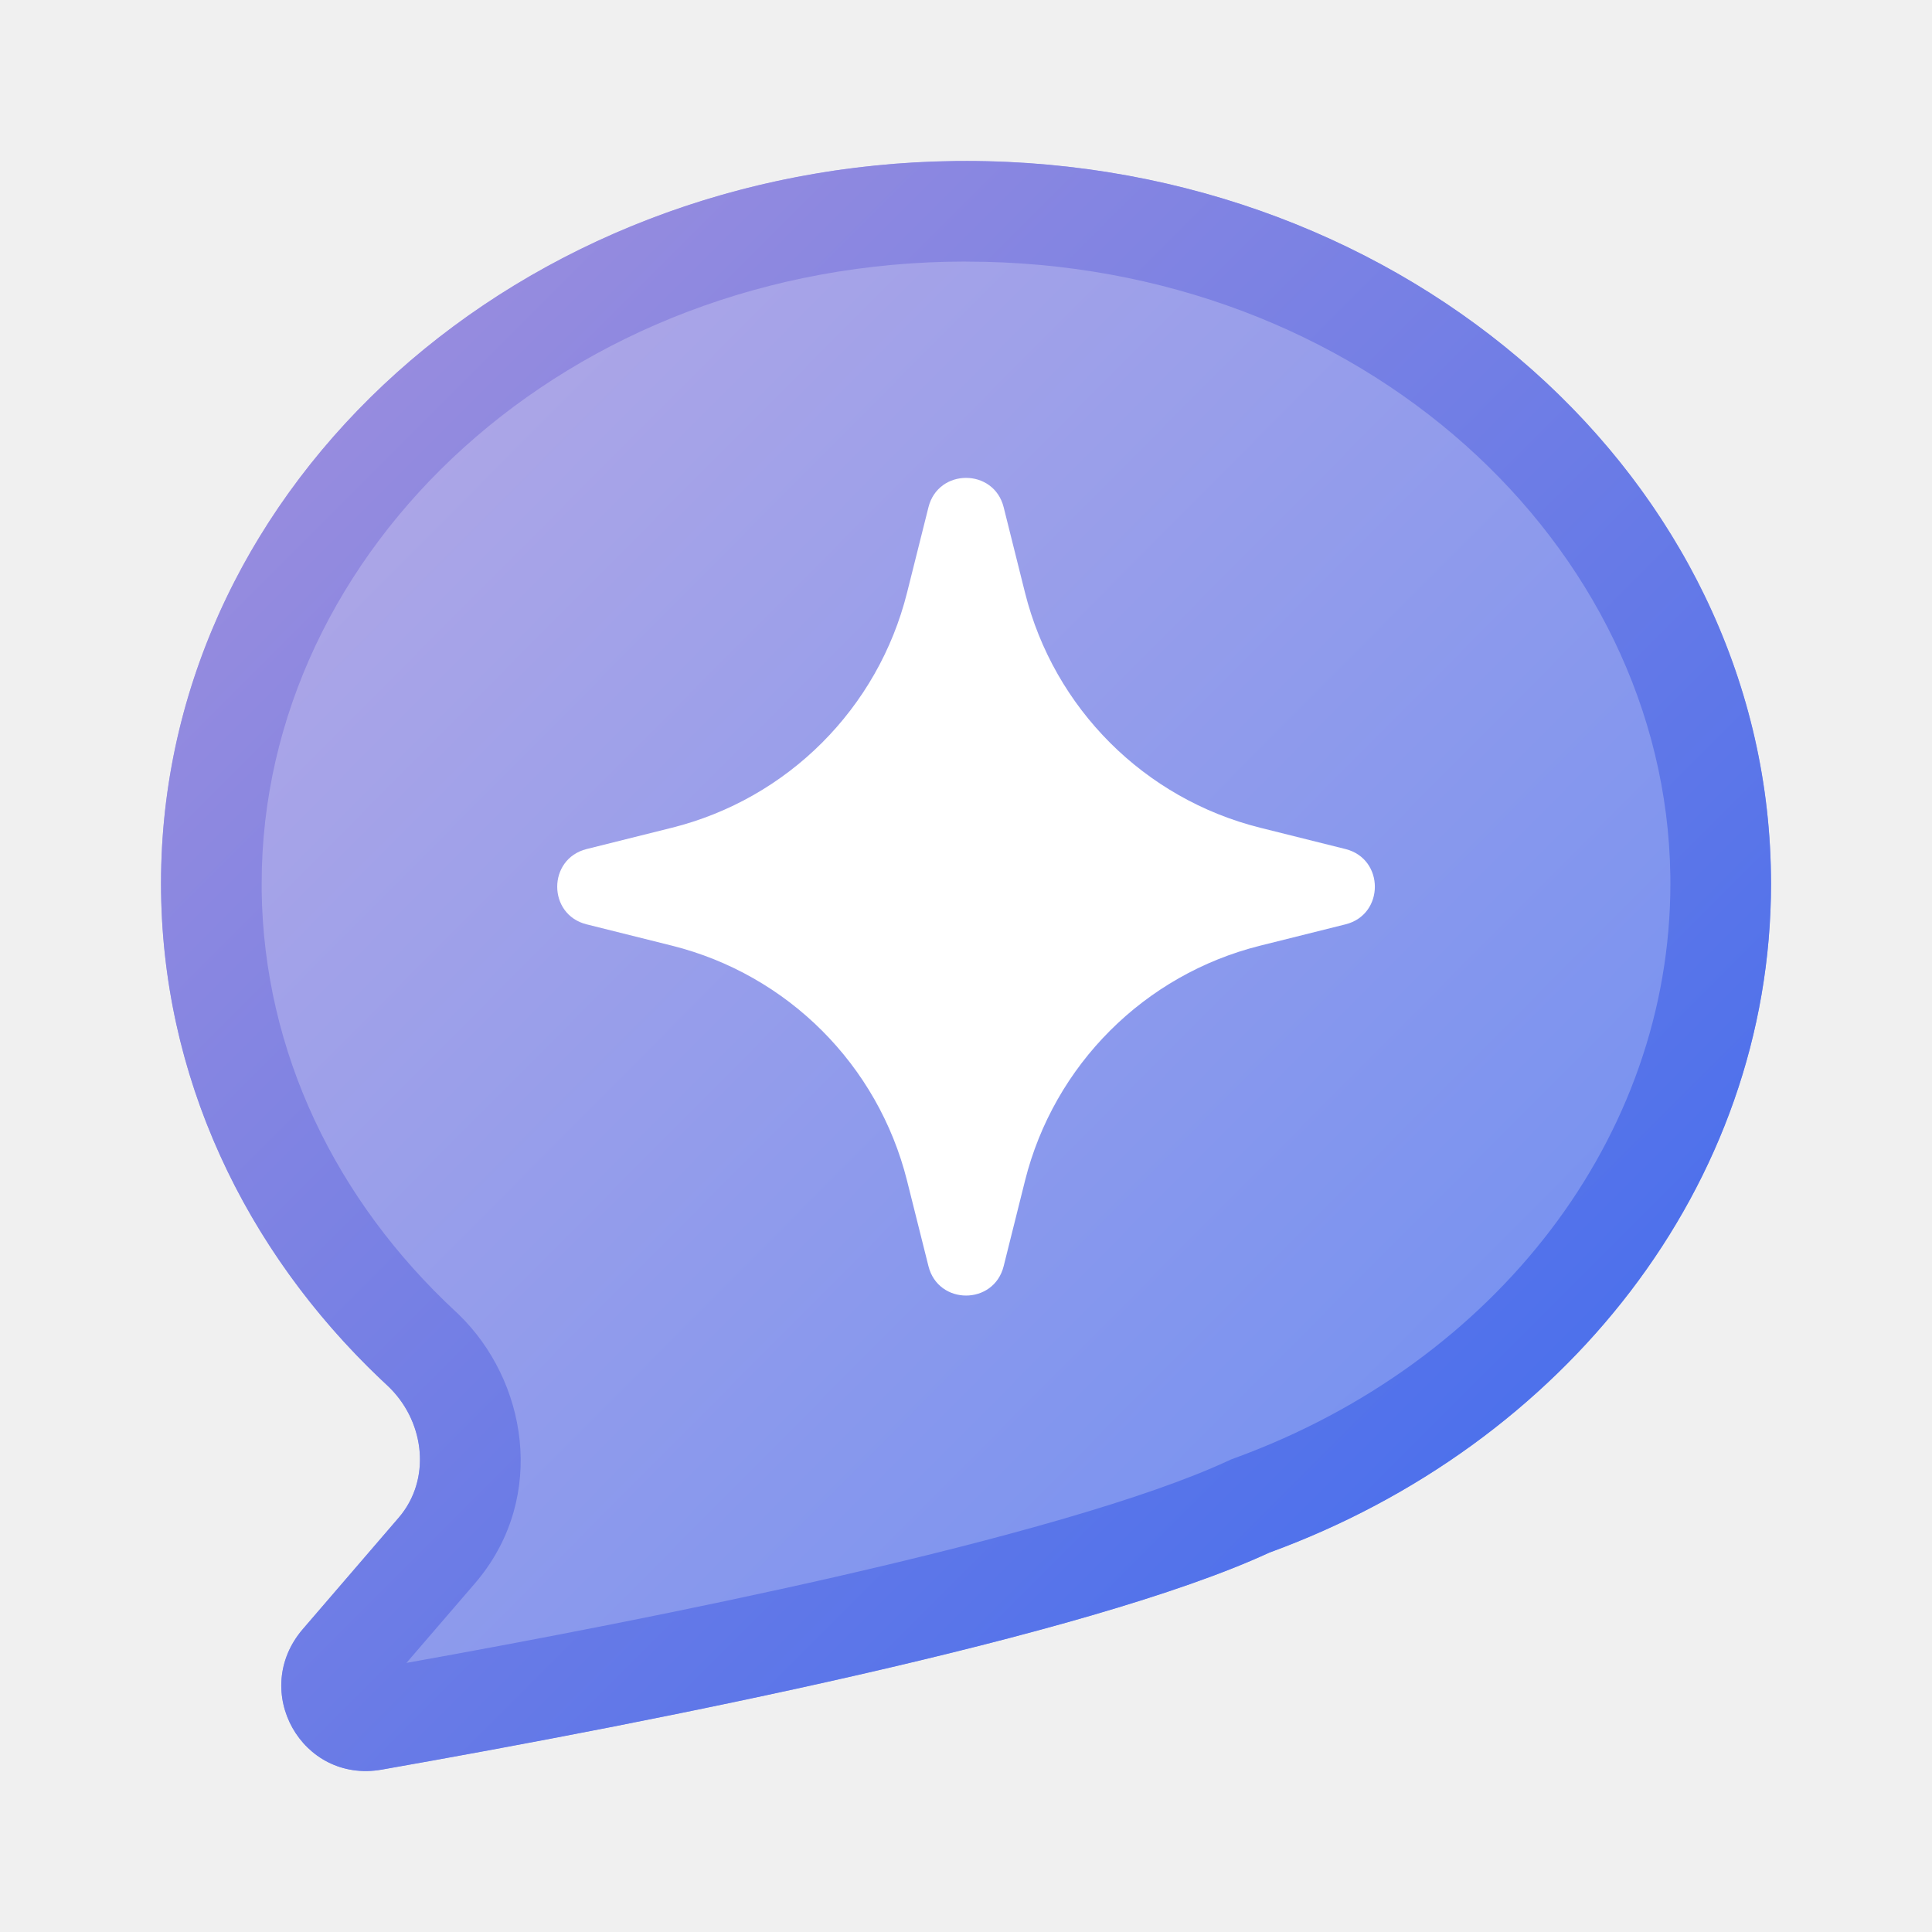
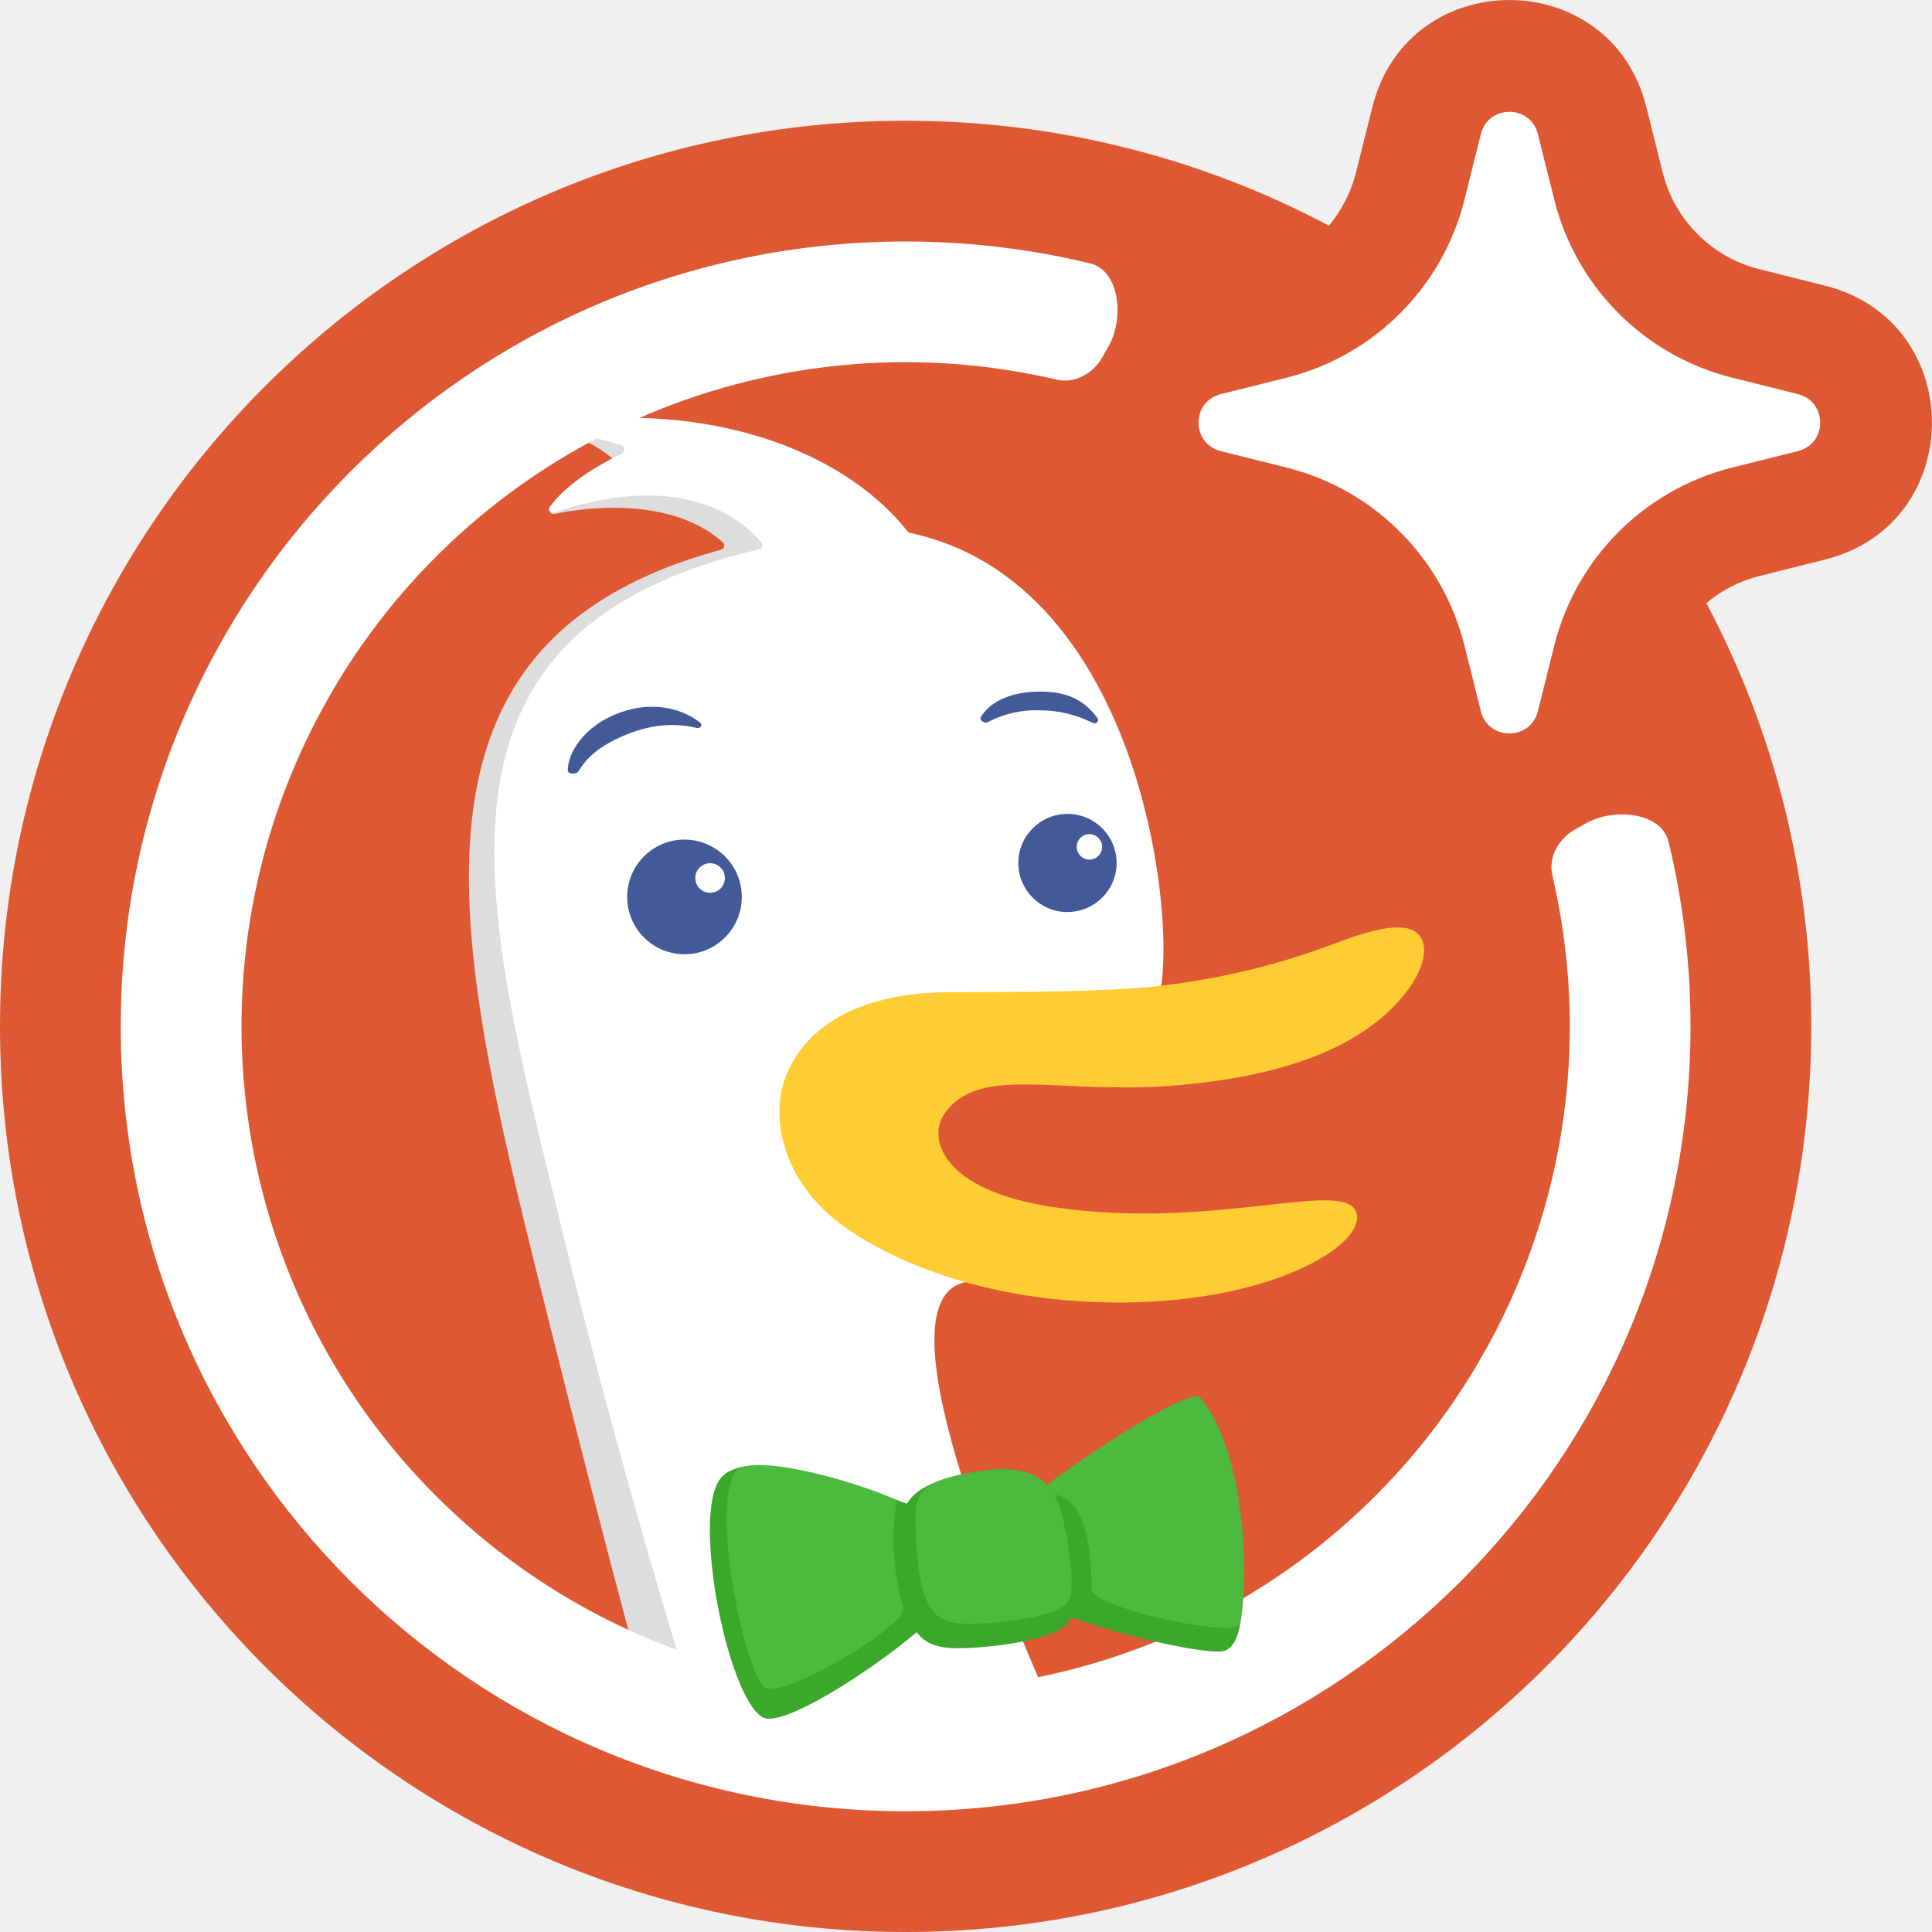
- <svg xmlns="http://www.w3.org/2000/svg" width="32" height="32" fill="none" class="eHmVgpFRodaWaS9Ka39P">
-   <path d="M6.412 22.944c.622.578.744 1.552.19 2.195l-1.586 1.843c-.878 1.02-.02 2.561 1.306 2.328 4.499-.792 11.697-2.204 14.704-3.595 4.873-1.78 8.308-6.072 8.308-11.085 0-6.607-5.97-11.963-13.334-11.963-7.363 0-13.333 5.356-13.333 11.963 0 3.23 1.427 6.162 3.745 8.314Z" fill="#fff" />
-   <path d="M6.412 22.944c.622.578.744 1.552.19 2.195l-1.586 1.843c-.878 1.02-.02 2.561 1.306 2.328 4.499-.792 11.697-2.204 14.704-3.595 4.873-1.78 8.308-6.072 8.308-11.085 0-6.607-5.97-11.963-13.334-11.963-7.363 0-13.333 5.356-13.333 11.963 0 3.23 1.427 6.162 3.745 8.314Z" fill="url(#ai-chat-gradient-color-32_svg__a)" fill-opacity="0.77" />
-   <path d="M15.378 8.402c.162-.649 1.084-.649 1.246 0l.353 1.413a5.354 5.354 0 0 0 3.896 3.895l1.413.353c.648.163.648 1.085 0 1.247l-1.413.353a5.354 5.354 0 0 0-3.896 3.895l-.353 1.413c-.162.65-1.084.65-1.246 0l-.354-1.413a5.354 5.354 0 0 0-3.895-3.895l-1.413-.353c-.649-.162-.649-1.084 0-1.247l1.413-.353a5.354 5.354 0 0 0 3.895-3.895l.354-1.413Z" fill="#fff" />
-   <path d="M27.667 14.63c0 4.203-2.888 7.94-7.214 9.52l-.065.024-.063.029c-1.326.613-3.718 1.282-6.463 1.91-2.426.554-5.01 1.05-7.13 1.43l1.133-1.316.056-.067c1.135-1.391.8-3.296-.32-4.385l-.055-.052c-1.983-1.842-3.175-4.295-3.212-6.965v-.127C4.334 9.108 9.383 4.332 16 4.332V2.667h-.172C8.601 2.75 2.76 7.992 2.668 14.477l-.001.154c0 3.18 1.382 6.07 3.637 8.213l.108.101c.603.56.736 1.492.24 2.134l-.05.061-1.586 1.843c-.878 1.02-.02 2.56 1.306 2.328 4.498-.792 11.696-2.204 14.703-3.595 4.873-1.78 8.309-6.072 8.309-11.085l-.002-.154C29.24 7.94 23.307 2.666 16 2.666v1.667c6.566 0 11.588 4.702 11.666 10.168l.001.13Z" fill="url(#ai-chat-gradient-color-32_svg__b)" />
-   <defs>
-     <linearGradient id="ai-chat-gradient-color-32_svg__a" x1="2.667" y1="2.667" x2="29.403" y2="29.263" gradientUnits="userSpaceOnUse">
-       <stop stop-color="#A591DC" />
-       <stop offset="1" stop-color="#3969EF" />
-     </linearGradient>
-     <linearGradient id="ai-chat-gradient-color-32_svg__b" x1="2.667" y1="2.667" x2="29.334" y2="29.333" gradientUnits="userSpaceOnUse">
-       <stop stop-color="#A591DC" />
-       <stop offset="1" stop-color="#3969EF" />
-     </linearGradient>
-   </defs>
+ <svg xmlns="http://www.w3.org/2000/svg" width="24" height="24" fill="none">
+   <path d="M17.049 1.328c.442-1.77 2.959-1.77 3.402 0l.204.816a1.65 1.65 0 0 0 1.2 1.2l.816.205c1.771.443 1.771 2.96 0 3.402l-.816.205c-.246.061-.47.178-.658.336A11.2 11.2 0 0 1 22.5 12.75C22.5 18.963 17.463 24 11.25 24S0 18.963 0 12.75 5.037 1.5 11.25 1.5c1.9 0 3.689.471 5.258 1.303.158-.188.274-.412.336-.659l.205-.816Z" fill="#DE5833" />
+   <path fill-rule="evenodd" clip-rule="evenodd" d="M12.832 21.144c0-.088.022-.108-.258-.665-.742-1.487-1.489-3.583-1.15-4.935.063-.246-.698-9.096-1.237-9.38-.598-.32-1.334-.825-2.007-.938-.341-.054-.79-.028-1.14.019-.061.008-.064.12-.005.14.23.078.51.213.674.417.03.04-.01.1-.06.102-.155.006-.437.07-.808.386-.043.036-.007.104.048.093.798-.158 1.612-.08 2.092.356.031.028.015.08-.026.09-4.165 1.132-3.34 4.755-2.232 9.201.988 3.96 1.36 5.237 1.477 5.626a.126.126 0 0 0 .074.082c1.434.571 4.558.596 4.558-.375v-.22Z" fill="#DDD" />
+   <path d="M13.403 21.979c-.505.197-1.494.285-2.065.285-.838 0-2.044-.132-2.483-.33a98.603 98.603 0 0 1-1.964-7.033L6.89 14.9c-.954-3.895-1.732-7.076 2.536-8.075.039-.01.058-.056.032-.087-.49-.58-1.407-.771-2.567-.371-.048.016-.089-.032-.06-.072.228-.314.673-.555.892-.66.045-.023.043-.089-.005-.104a4.899 4.899 0 0 0-.663-.158c-.065-.01-.071-.122-.006-.13 1.645-.222 3.362.272 4.224 1.357.008.01.02.018.033.02 3.155.678 3.381 5.667 3.018 5.894-.072.045-.302.019-.605-.015-1.228-.137-3.66-.41-1.652 3.33.02.038-.007.086-.048.093-1.132.176.318 3.722 1.384 6.058Z" fill="#fff" />
+   <path d="M11.25 3c.789 0 1.556.094 2.29.271.381.092.426.71.223 1.044-.02.033-.038.066-.056.1-.11.213-.346.356-.58.301a8.25 8.25 0 1 0 6.157 6.157c-.055-.234.088-.47.301-.58a1.7 1.7 0 0 0 .1-.056c.334-.204.95-.16 1.043.221.177.735.272 1.502.272 2.292 0 5.385-4.365 9.75-9.75 9.75S1.5 18.135 1.5 12.75 5.865 3 11.25 3Z" fill="#fff" />
+   <path d="M14.815 17.443c-.24-.111-1.164.551-1.777 1.06-.128-.182-.37-.314-.915-.219-.477.083-.74.198-.858.396-.753-.285-2.02-.725-2.325-.3-.335.465.083 2.665.528 2.95.232.15 1.341-.563 1.92-1.055.094.132.244.207.554.2.467-.011 1.226-.12 1.344-.338a.243.243 0 0 0 .019-.047c.595.223 1.643.459 1.877.423.61-.091-.085-2.94-.367-3.07Z" fill="#3CA82B" />
+   <path d="M13.094 18.568a.923.923 0 0 1 .063.14c.085.238.223.993.118 1.18-.104.186-.783.276-1.203.284-.418.007-.513-.146-.598-.384-.068-.19-.101-.636-.1-.892-.017-.38.121-.512.762-.616.474-.077.724.012.869.165.673-.502 1.795-1.21 1.905-1.081.546.645.615 2.183.497 2.802-.04.202-1.847-.2-1.847-.419 0-.905-.235-1.154-.466-1.18ZM9.134 18.285c.148-.234 1.349.057 2.008.35 0 0-.136.614.08 1.337.063.211-1.517 1.153-1.723.99-.238-.186-.677-2.184-.365-2.677Z" fill="#4CBA3C" />
+   <path fill-rule="evenodd" clip-rule="evenodd" d="M9.715 13.525c.097-.423.55-1.219 2.166-1.2.817-.003 1.832 0 2.505-.076 1-.114 1.742-.356 2.237-.544.7-.267.947-.208 1.034-.048.096.175-.017.479-.261.757-.467.533-1.306.946-2.789 1.069-1.482.122-2.464-.276-2.887.372-.182.279-.041.937 1.392 1.144 1.938.28 3.528-.337 3.725.036.197.372-.936 1.13-2.876 1.145-1.94.016-3.152-.679-3.582-1.024-.546-.439-.79-1.078-.664-1.631Z" fill="#FC3" />
+   <g opacity="0.8" fill="#14307E">
+     <path d="M12.186 8.905c.108-.177.348-.314.741-.314s.578.156.706.33c.026.036-.014.078-.054.06l-.03-.013a1.444 1.444 0 0 0-.622-.144 1.28 1.28 0 0 0-.655.146c-.043.024-.111-.023-.086-.065ZM7.764 9.132c.382-.16.681-.14.893-.089.045.01.076-.037.04-.066-.164-.133-.532-.298-1.012-.119-.429.16-.63.492-.632.71 0 .052.106.056.133.012.074-.117.197-.289.578-.448Z" />
+     <path fill-rule="evenodd" clip-rule="evenodd" d="M13.26 11.33a.61.61 0 0 1-.61-.609.61.61 0 0 1 1.221 0 .61.61 0 0 1-.61.608Zm.431-.81a.158.158 0 0 0-.316 0 .158.158 0 0 0 .316 0ZM9.215 11.142a.711.711 0 0 1-1.424 0 .711.711 0 0 1 1.424 0Zm-.21-.235a.184.184 0 1 0-.368 0 .184.184 0 0 0 .368 0Z" />
+   </g>
+   <path d="M18.396 8.835c.092.368.616.368.708 0l.204-.816a3.039 3.039 0 0 1 2.21-2.211l.817-.204c.368-.092.368-.616 0-.708l-.816-.204a3.039 3.039 0 0 1-2.211-2.21l-.204-.817c-.092-.368-.616-.368-.708 0l-.204.816a3.039 3.039 0 0 1-2.211 2.211l-.816.204c-.368.092-.368.616 0 .708l.816.204a3.039 3.039 0 0 1 2.211 2.21l.204.817Z" fill="#fff" />
</svg>
